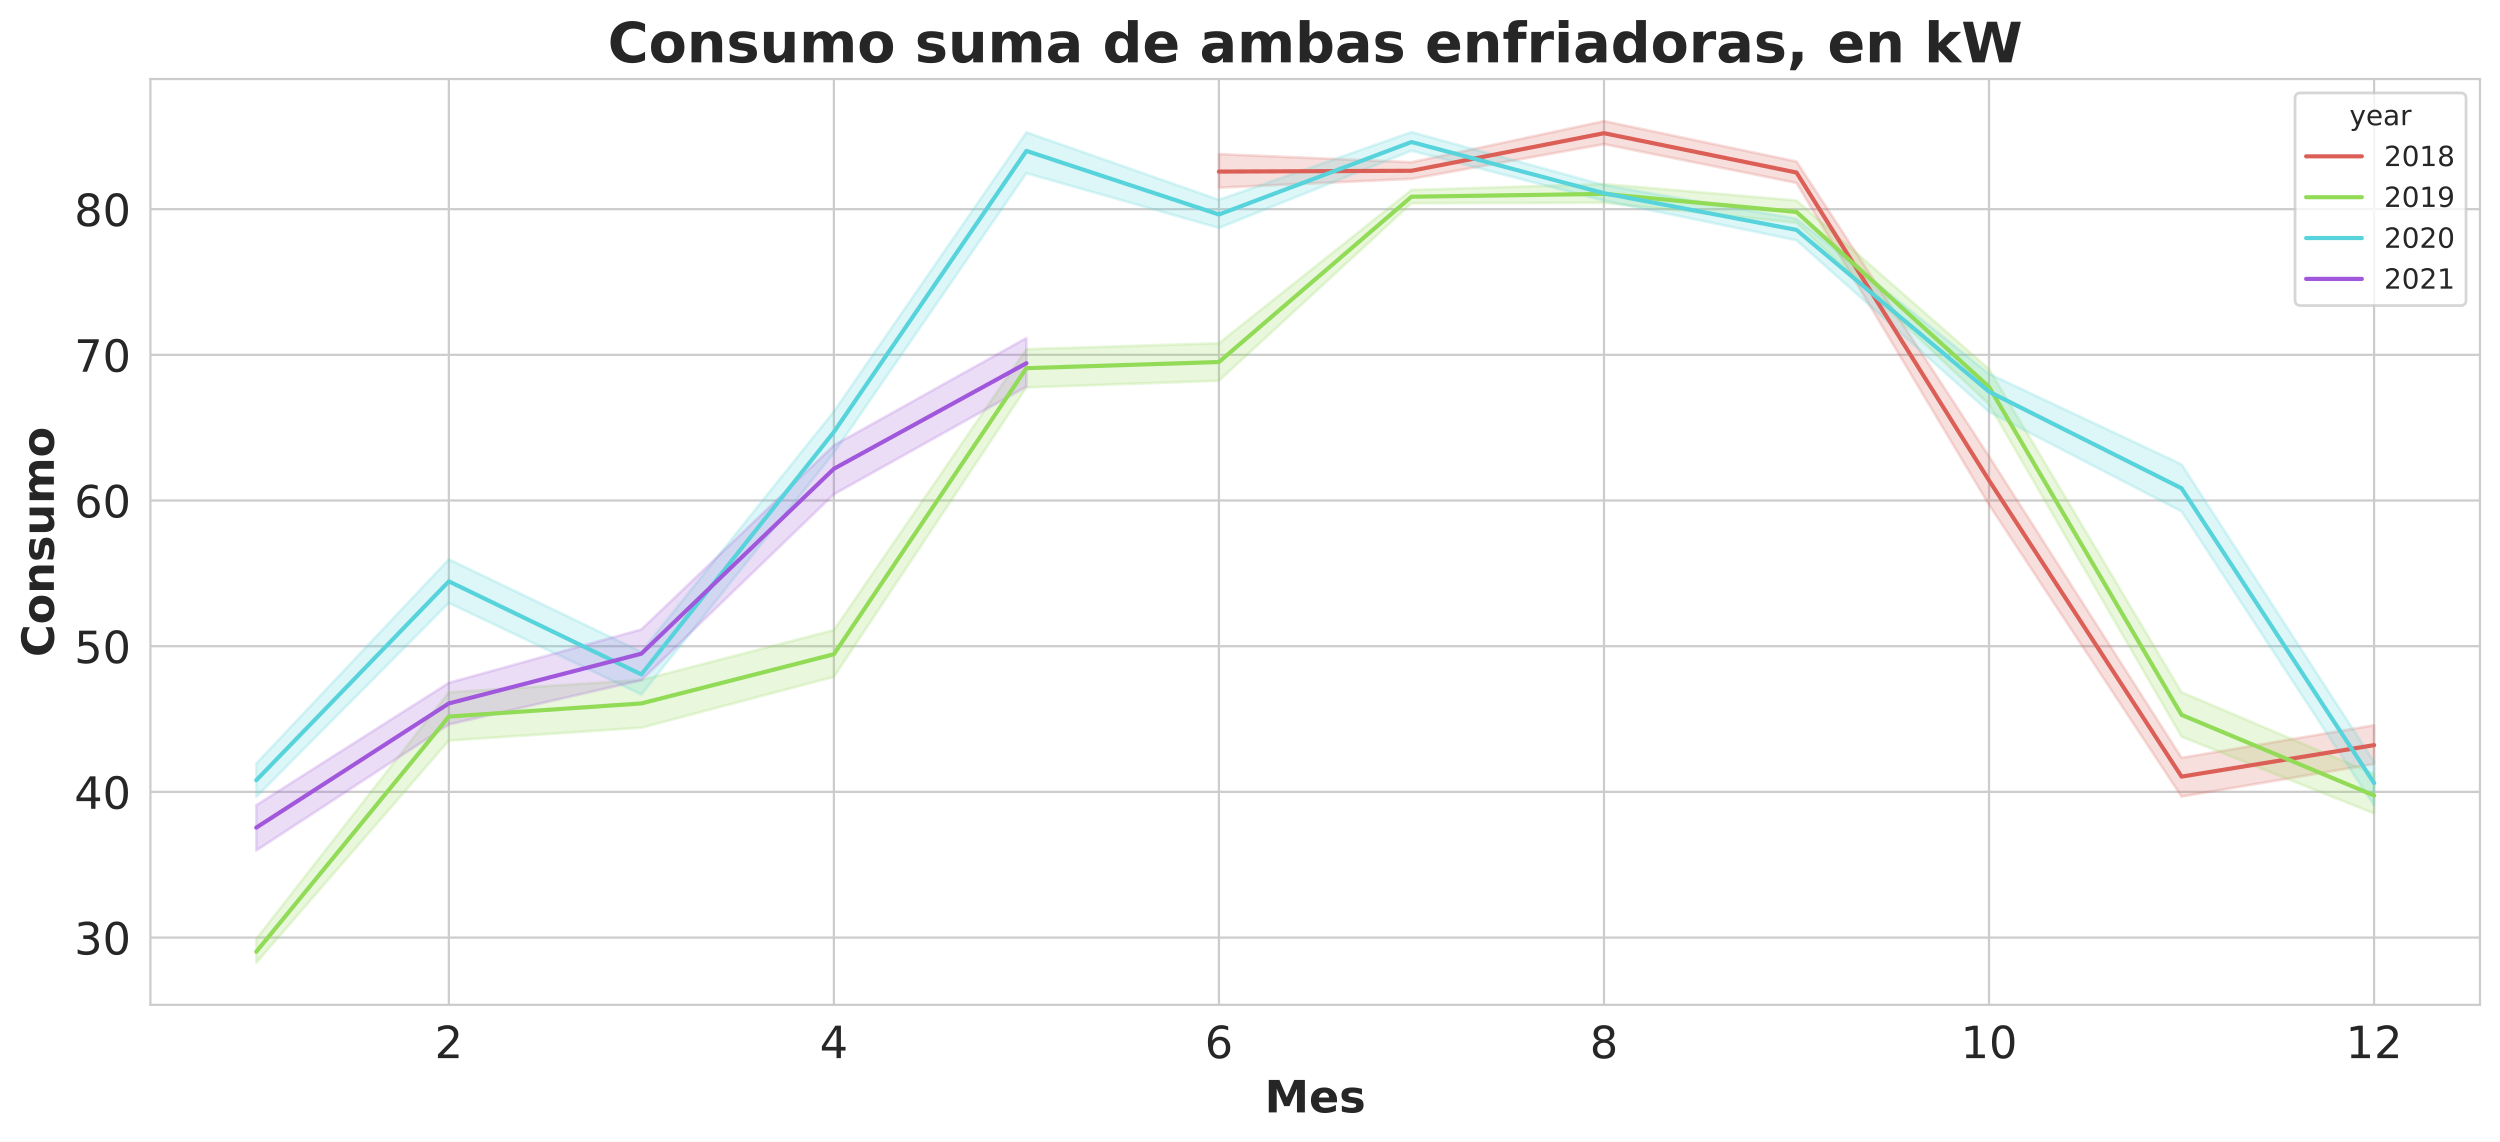
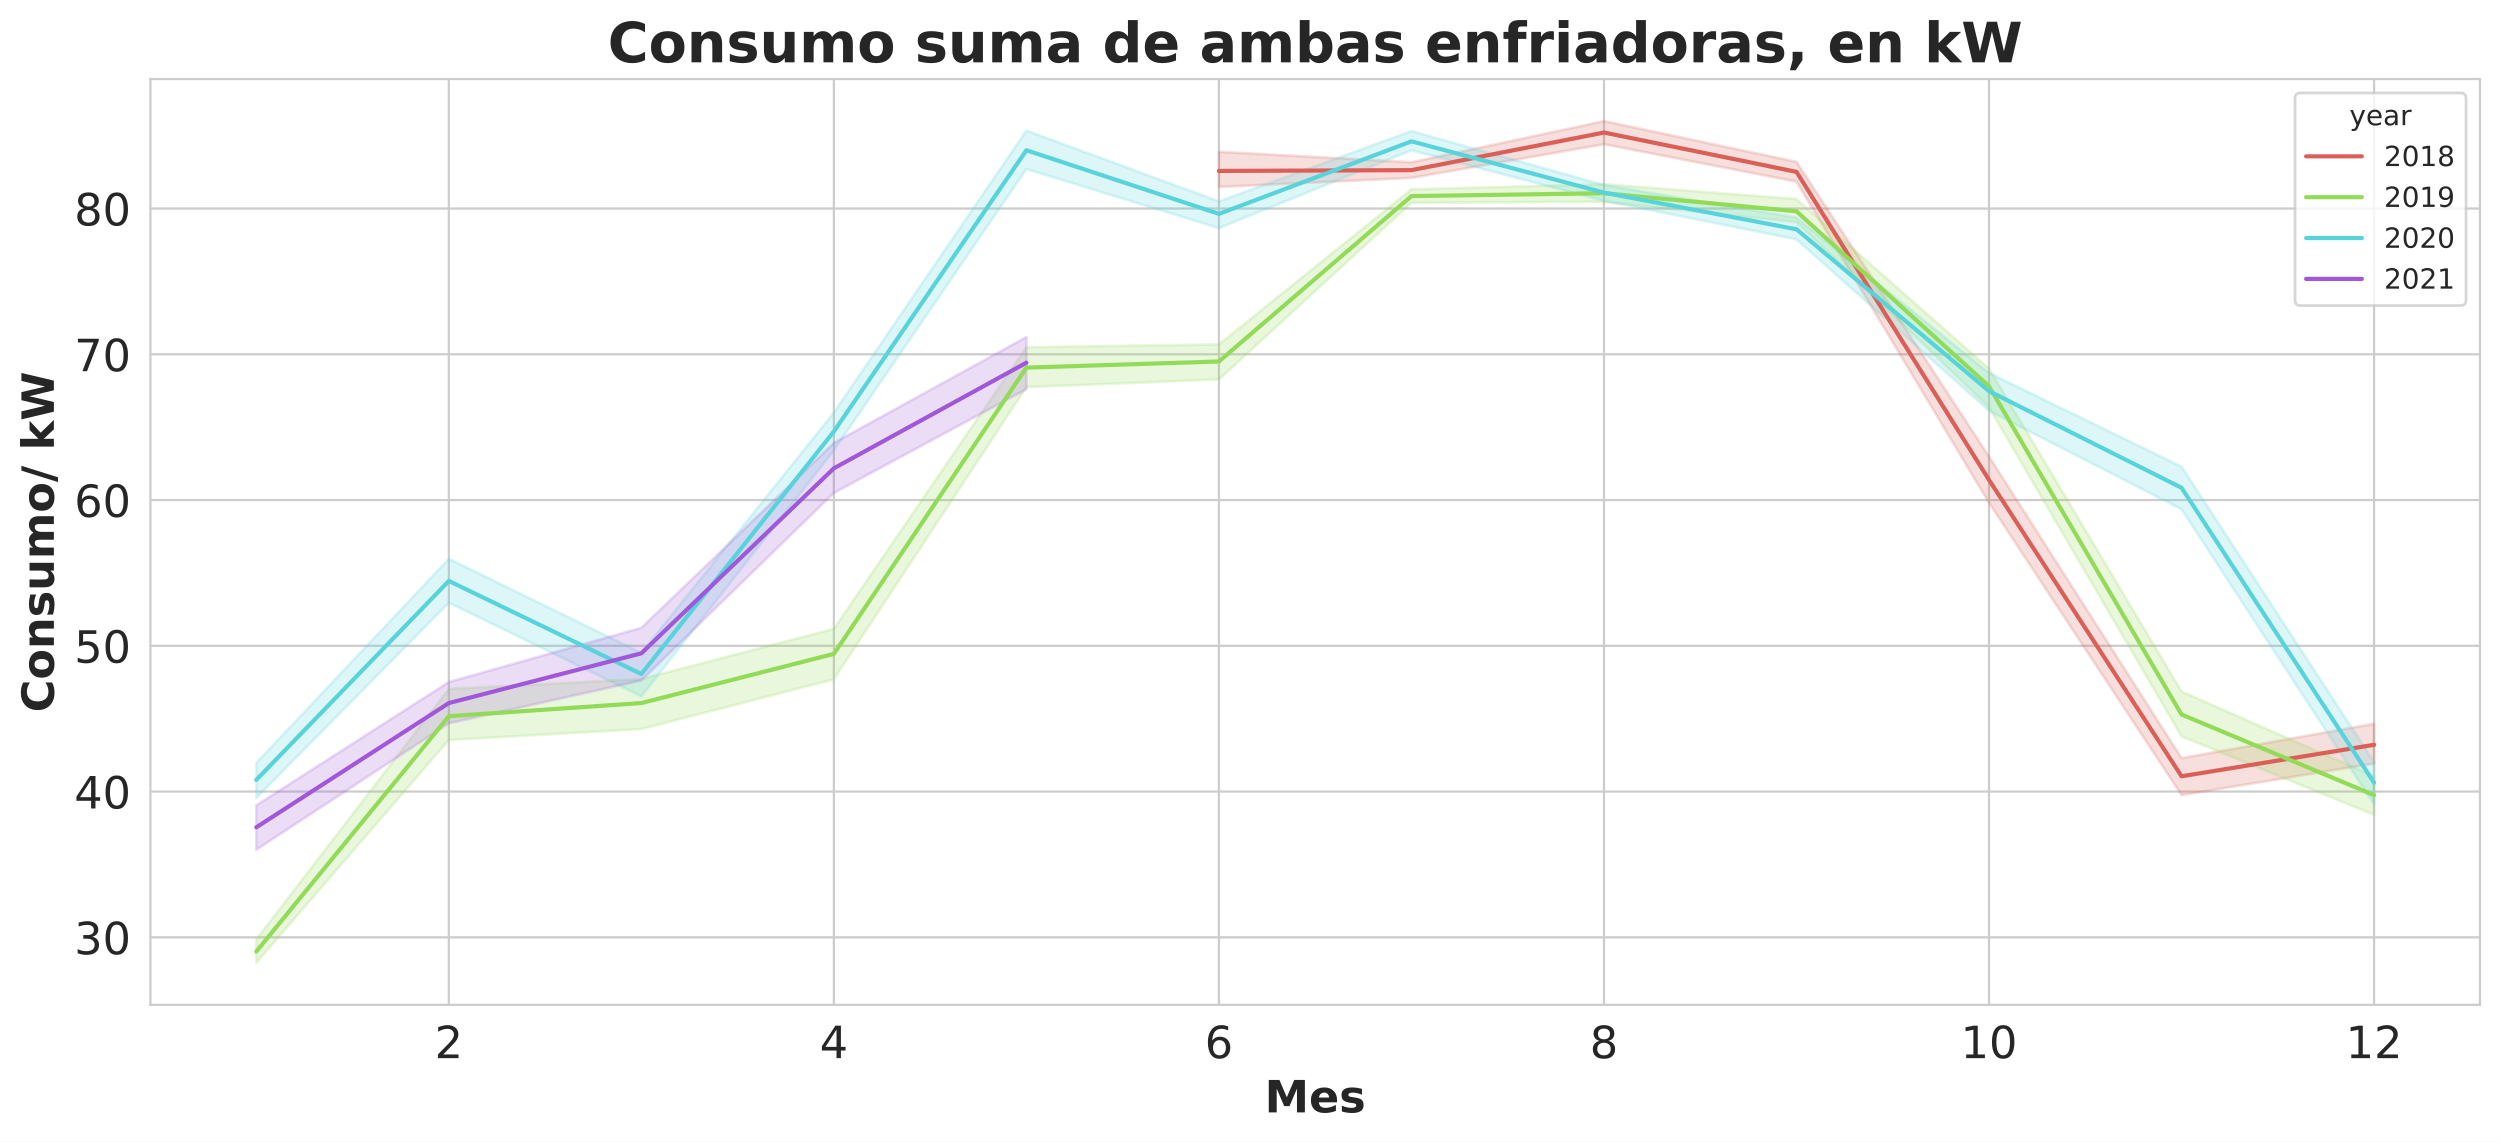
<svg xmlns="http://www.w3.org/2000/svg" xmlns:xlink="http://www.w3.org/1999/xlink" width="898.245pt" height="410.207pt" viewBox="0 0 898.245 410.207" version="1.1">
  <defs>
    <style type="text/css">*{stroke-linejoin: round; stroke-linecap: butt}</style>
  </defs>
  <g id="figure_1">
    <g id="patch_1">
      <path d="M 0 410.207  L 898.245 410.207  L 898.245 0  L 0 0  z " style="fill: #ffffff" />
    </g>
    <g id="axes_1">
      <g id="patch_2">
        <path d="M 54.045 361.037  L 891.045 361.037  L 891.045 28.397  L 54.045 28.397  z " style="fill: #ffffff" />
      </g>
      <g id="matplotlib.axis_1">
        <g id="xtick_1">
          <g id="line2d_1">
-             <path d="M 161.264 361.037  L 161.264 28.397  " clip-path="url(#pfc37b1cfad)" style="fill: none; stroke: #cccccc; stroke-width: 0.8; stroke-linecap: round" />
+             <path d="M 161.264 361.037  L 161.264 28.397  " clip-path="url(#p5372bd9bd3)" style="fill: none; stroke: #cccccc; stroke-width: 0.8; stroke-linecap: round" />
          </g>
          <g id="text_1">
            <g style="fill: #262626" transform="translate(156.174 380.1944) scale(0.16 -0.16)">
              <defs>
                <path id="DejaVuSans-32" d="M 1228 531  L 3431 531  L 3431 0  L 469 0  L 469 531  Q 828 903 1448 1529  Q 2069 2156 2228 2338  Q 2531 2678 2651 2914  Q 2772 3150 2772 3378  Q 2772 3750 2511 3984  Q 2250 4219 1831 4219  Q 1534 4219 1204 4116  Q 875 4013 500 3803  L 500 4441  Q 881 4594 1212 4672  Q 1544 4750 1819 4750  Q 2544 4750 2975 4387  Q 3406 4025 3406 3419  Q 3406 3131 3298 2873  Q 3191 2616 2906 2266  Q 2828 2175 2409 1742  Q 1991 1309 1228 531  z " transform="scale(0.015625)" />
              </defs>
              <use xlink:href="#DejaVuSans-32" />
            </g>
          </g>
        </g>
        <g id="xtick_2">
          <g id="line2d_2">
-             <path d="M 299.611 361.037  L 299.611 28.397  " clip-path="url(#pfc37b1cfad)" style="fill: none; stroke: #cccccc; stroke-width: 0.8; stroke-linecap: round" />
+             <path d="M 299.611 361.037  L 299.611 28.397  " clip-path="url(#p5372bd9bd3)" style="fill: none; stroke: #cccccc; stroke-width: 0.8; stroke-linecap: round" />
          </g>
          <g id="text_2">
            <g style="fill: #262626" transform="translate(294.5211 380.1944) scale(0.16 -0.16)">
              <defs>
                <path id="DejaVuSans-34" d="M 2419 4116  L 825 1625  L 2419 1625  L 2419 4116  z M 2253 4666  L 3047 4666  L 3047 1625  L 3713 1625  L 3713 1100  L 3047 1100  L 3047 0  L 2419 0  L 2419 1100  L 313 1100  L 313 1709  L 2253 4666  z " transform="scale(0.015625)" />
              </defs>
              <use xlink:href="#DejaVuSans-34" />
            </g>
          </g>
        </g>
        <g id="xtick_3">
          <g id="line2d_3">
-             <path d="M 437.958 361.037  L 437.958 28.397  " clip-path="url(#pfc37b1cfad)" style="fill: none; stroke: #cccccc; stroke-width: 0.8; stroke-linecap: round" />
+             <path d="M 437.958 361.037  L 437.958 28.397  " clip-path="url(#p5372bd9bd3)" style="fill: none; stroke: #cccccc; stroke-width: 0.8; stroke-linecap: round" />
          </g>
          <g id="text_3">
            <g style="fill: #262626" transform="translate(432.8682 380.1944) scale(0.16 -0.16)">
              <defs>
                <path id="DejaVuSans-36" d="M 2113 2584  Q 1688 2584 1439 2293  Q 1191 2003 1191 1497  Q 1191 994 1439 701  Q 1688 409 2113 409  Q 2538 409 2786 701  Q 3034 994 3034 1497  Q 3034 2003 2786 2293  Q 2538 2584 2113 2584  z M 3366 4563  L 3366 3988  Q 3128 4100 2886 4159  Q 2644 4219 2406 4219  Q 1781 4219 1451 3797  Q 1122 3375 1075 2522  Q 1259 2794 1537 2939  Q 1816 3084 2150 3084  Q 2853 3084 3261 2657  Q 3669 2231 3669 1497  Q 3669 778 3244 343  Q 2819 -91 2113 -91  Q 1303 -91 875 529  Q 447 1150 447 2328  Q 447 3434 972 4092  Q 1497 4750 2381 4750  Q 2619 4750 2861 4703  Q 3103 4656 3366 4563  z " transform="scale(0.015625)" />
              </defs>
              <use xlink:href="#DejaVuSans-36" />
            </g>
          </g>
        </g>
        <g id="xtick_4">
          <g id="line2d_4">
-             <path d="M 576.305 361.037  L 576.305 28.397  " clip-path="url(#pfc37b1cfad)" style="fill: none; stroke: #cccccc; stroke-width: 0.8; stroke-linecap: round" />
+             <path d="M 576.305 361.037  L 576.305 28.397  " clip-path="url(#p5372bd9bd3)" style="fill: none; stroke: #cccccc; stroke-width: 0.8; stroke-linecap: round" />
          </g>
          <g id="text_4">
            <g style="fill: #262626" transform="translate(571.2153 380.1944) scale(0.16 -0.16)">
              <defs>
                <path id="DejaVuSans-38" d="M 2034 2216  Q 1584 2216 1326 1975  Q 1069 1734 1069 1313  Q 1069 891 1326 650  Q 1584 409 2034 409  Q 2484 409 2743 651  Q 3003 894 3003 1313  Q 3003 1734 2745 1975  Q 2488 2216 2034 2216  z M 1403 2484  Q 997 2584 770 2862  Q 544 3141 544 3541  Q 544 4100 942 4425  Q 1341 4750 2034 4750  Q 2731 4750 3128 4425  Q 3525 4100 3525 3541  Q 3525 3141 3298 2862  Q 3072 2584 2669 2484  Q 3125 2378 3379 2068  Q 3634 1759 3634 1313  Q 3634 634 3220 271  Q 2806 -91 2034 -91  Q 1263 -91 848 271  Q 434 634 434 1313  Q 434 1759 690 2068  Q 947 2378 1403 2484  z M 1172 3481  Q 1172 3119 1398 2916  Q 1625 2713 2034 2713  Q 2441 2713 2670 2916  Q 2900 3119 2900 3481  Q 2900 3844 2670 4047  Q 2441 4250 2034 4250  Q 1625 4250 1398 4047  Q 1172 3844 1172 3481  z " transform="scale(0.015625)" />
              </defs>
              <use xlink:href="#DejaVuSans-38" />
            </g>
          </g>
        </g>
        <g id="xtick_5">
          <g id="line2d_5">
-             <path d="M 714.652 361.037  L 714.652 28.397  " clip-path="url(#pfc37b1cfad)" style="fill: none; stroke: #cccccc; stroke-width: 0.8; stroke-linecap: round" />
+             <path d="M 714.652 361.037  L 714.652 28.397  " clip-path="url(#p5372bd9bd3)" style="fill: none; stroke: #cccccc; stroke-width: 0.8; stroke-linecap: round" />
          </g>
          <g id="text_5">
            <g style="fill: #262626" transform="translate(704.4724 380.1944) scale(0.16 -0.16)">
              <defs>
                <path id="DejaVuSans-31" d="M 794 531  L 1825 531  L 1825 4091  L 703 3866  L 703 4441  L 1819 4666  L 2450 4666  L 2450 531  L 3481 531  L 3481 0  L 794 0  L 794 531  z " transform="scale(0.015625)" />
                <path id="DejaVuSans-30" d="M 2034 4250  Q 1547 4250 1301 3770  Q 1056 3291 1056 2328  Q 1056 1369 1301 889  Q 1547 409 2034 409  Q 2525 409 2770 889  Q 3016 1369 3016 2328  Q 3016 3291 2770 3770  Q 2525 4250 2034 4250  z M 2034 4750  Q 2819 4750 3233 4129  Q 3647 3509 3647 2328  Q 3647 1150 3233 529  Q 2819 -91 2034 -91  Q 1250 -91 836 529  Q 422 1150 422 2328  Q 422 3509 836 4129  Q 1250 4750 2034 4750  z " transform="scale(0.015625)" />
              </defs>
              <use xlink:href="#DejaVuSans-31" />
              <use xlink:href="#DejaVuSans-30" x="63.623" />
            </g>
          </g>
        </g>
        <g id="xtick_6">
          <g id="line2d_6">
-             <path d="M 853 361.037  L 853 28.397  " clip-path="url(#pfc37b1cfad)" style="fill: none; stroke: #cccccc; stroke-width: 0.8; stroke-linecap: round" />
+             <path d="M 853 361.037  L 853 28.397  " clip-path="url(#p5372bd9bd3)" style="fill: none; stroke: #cccccc; stroke-width: 0.8; stroke-linecap: round" />
          </g>
          <g id="text_6">
            <g style="fill: #262626" transform="translate(842.8195 380.1944) scale(0.16 -0.16)">
              <use xlink:href="#DejaVuSans-31" />
              <use xlink:href="#DejaVuSans-32" x="63.623" />
            </g>
          </g>
        </g>
        <g id="text_7">
          <g style="fill: #262626" transform="translate(454.3963 399.6794) scale(0.16 -0.16)">
            <defs>
              <path id="DejaVuSans-Bold-4d" d="M 588 4666  L 2119 4666  L 3181 2169  L 4250 4666  L 5778 4666  L 5778 0  L 4641 0  L 4641 3413  L 3566 897  L 2803 897  L 1728 3413  L 1728 0  L 588 0  L 588 4666  z " transform="scale(0.015625)" />
              <path id="DejaVuSans-Bold-65" d="M 4031 1759  L 4031 1441  L 1416 1441  Q 1456 1047 1700 850  Q 1944 653 2381 653  Q 2734 653 3104 758  Q 3475 863 3866 1075  L 3866 213  Q 3469 63 3072 -14  Q 2675 -91 2278 -91  Q 1328 -91 801 392  Q 275 875 275 1747  Q 275 2603 792 3093  Q 1309 3584 2216 3584  Q 3041 3584 3536 3087  Q 4031 2591 4031 1759  z M 2881 2131  Q 2881 2450 2695 2645  Q 2509 2841 2209 2841  Q 1884 2841 1681 2658  Q 1478 2475 1428 2131  L 2881 2131  z " transform="scale(0.015625)" />
              <path id="DejaVuSans-Bold-73" d="M 3272 3391  L 3272 2541  Q 2913 2691 2578 2766  Q 2244 2841 1947 2841  Q 1628 2841 1473 2761  Q 1319 2681 1319 2516  Q 1319 2381 1436 2309  Q 1553 2238 1856 2203  L 2053 2175  Q 2913 2066 3209 1816  Q 3506 1566 3506 1031  Q 3506 472 3093 190  Q 2681 -91 1863 -91  Q 1516 -91 1145 -36  Q 775 19 384 128  L 384 978  Q 719 816 1070 734  Q 1422 653 1784 653  Q 2113 653 2278 743  Q 2444 834 2444 1013  Q 2444 1163 2330 1236  Q 2216 1309 1875 1350  L 1678 1375  Q 931 1469 631 1722  Q 331 1975 331 2491  Q 331 3047 712 3315  Q 1094 3584 1881 3584  Q 2191 3584 2531 3537  Q 2872 3491 3272 3391  z " transform="scale(0.015625)" />
            </defs>
            <use xlink:href="#DejaVuSans-Bold-4d" />
            <use xlink:href="#DejaVuSans-Bold-65" x="99.512" />
            <use xlink:href="#DejaVuSans-Bold-73" x="167.334" />
          </g>
        </g>
      </g>
      <g id="matplotlib.axis_2">
        <g id="ytick_1">
          <g id="line2d_7">
-             <path d="M 54.045 336.864  L 891.045 336.864  " clip-path="url(#pfc37b1cfad)" style="fill: none; stroke: #cccccc; stroke-width: 0.8; stroke-linecap: round" />
+             <path d="M 54.045 336.777  L 891.045 336.777  " clip-path="url(#p5372bd9bd3)" style="fill: none; stroke: #cccccc; stroke-width: 0.8; stroke-linecap: round" />
          </g>
          <g id="text_8">
-             <g style="fill: #262626" transform="translate(26.685 342.9425) scale(0.16 -0.16)">
+             <g style="fill: #262626" transform="translate(26.685 342.8558) scale(0.16 -0.16)">
              <defs>
                <path id="DejaVuSans-33" d="M 2597 2516  Q 3050 2419 3304 2112  Q 3559 1806 3559 1356  Q 3559 666 3084 287  Q 2609 -91 1734 -91  Q 1441 -91 1130 -33  Q 819 25 488 141  L 488 750  Q 750 597 1062 519  Q 1375 441 1716 441  Q 2309 441 2620 675  Q 2931 909 2931 1356  Q 2931 1769 2642 2001  Q 2353 2234 1838 2234  L 1294 2234  L 1294 2753  L 1863 2753  Q 2328 2753 2575 2939  Q 2822 3125 2822 3475  Q 2822 3834 2567 4026  Q 2313 4219 1838 4219  Q 1578 4219 1281 4162  Q 984 4106 628 3988  L 628 4550  Q 988 4650 1302 4700  Q 1616 4750 1894 4750  Q 2613 4750 3031 4423  Q 3450 4097 3450 3541  Q 3450 3153 3228 2886  Q 3006 2619 2597 2516  z " transform="scale(0.015625)" />
              </defs>
              <use xlink:href="#DejaVuSans-33" />
              <use xlink:href="#DejaVuSans-30" x="63.623" />
            </g>
          </g>
        </g>
        <g id="ytick_2">
          <g id="line2d_8">
-             <path d="M 54.045 284.52  L 891.045 284.52  " clip-path="url(#pfc37b1cfad)" style="fill: none; stroke: #cccccc; stroke-width: 0.8; stroke-linecap: round" />
+             <path d="M 54.045 284.406  L 891.045 284.406  " clip-path="url(#p5372bd9bd3)" style="fill: none; stroke: #cccccc; stroke-width: 0.8; stroke-linecap: round" />
          </g>
          <g id="text_9">
-             <g style="fill: #262626" transform="translate(26.685 290.5992) scale(0.16 -0.16)">
+             <g style="fill: #262626" transform="translate(26.685 290.4849) scale(0.16 -0.16)">
              <use xlink:href="#DejaVuSans-34" />
              <use xlink:href="#DejaVuSans-30" x="63.623" />
            </g>
          </g>
        </g>
        <g id="ytick_3">
          <g id="line2d_9">
-             <path d="M 54.045 232.177  L 891.045 232.177  " clip-path="url(#pfc37b1cfad)" style="fill: none; stroke: #cccccc; stroke-width: 0.8; stroke-linecap: round" />
+             <path d="M 54.045 232.035  L 891.045 232.035  " clip-path="url(#p5372bd9bd3)" style="fill: none; stroke: #cccccc; stroke-width: 0.8; stroke-linecap: round" />
          </g>
          <g id="text_10">
-             <g style="fill: #262626" transform="translate(26.685 238.2559) scale(0.16 -0.16)">
+             <g style="fill: #262626" transform="translate(26.685 238.114) scale(0.16 -0.16)">
              <defs>
                <path id="DejaVuSans-35" d="M 691 4666  L 3169 4666  L 3169 4134  L 1269 4134  L 1269 2991  Q 1406 3038 1543 3061  Q 1681 3084 1819 3084  Q 2600 3084 3056 2656  Q 3513 2228 3513 1497  Q 3513 744 3044 326  Q 2575 -91 1722 -91  Q 1428 -91 1123 -41  Q 819 9 494 109  L 494 744  Q 775 591 1075 516  Q 1375 441 1709 441  Q 2250 441 2565 725  Q 2881 1009 2881 1497  Q 2881 1984 2565 2268  Q 2250 2553 1709 2553  Q 1456 2553 1204 2497  Q 953 2441 691 2322  L 691 4666  z " transform="scale(0.015625)" />
              </defs>
              <use xlink:href="#DejaVuSans-35" />
              <use xlink:href="#DejaVuSans-30" x="63.623" />
            </g>
          </g>
        </g>
        <g id="ytick_4">
          <g id="line2d_10">
-             <path d="M 54.045 179.834  L 891.045 179.834  " clip-path="url(#pfc37b1cfad)" style="fill: none; stroke: #cccccc; stroke-width: 0.8; stroke-linecap: round" />
+             <path d="M 54.045 179.664  L 891.045 179.664  " clip-path="url(#p5372bd9bd3)" style="fill: none; stroke: #cccccc; stroke-width: 0.8; stroke-linecap: round" />
          </g>
          <g id="text_11">
-             <g style="fill: #262626" transform="translate(26.685 185.9126) scale(0.16 -0.16)">
+             <g style="fill: #262626" transform="translate(26.685 185.7431) scale(0.16 -0.16)">
              <use xlink:href="#DejaVuSans-36" />
              <use xlink:href="#DejaVuSans-30" x="63.623" />
            </g>
          </g>
        </g>
        <g id="ytick_5">
          <g id="line2d_11">
-             <path d="M 54.045 127.491  L 891.045 127.491  " clip-path="url(#pfc37b1cfad)" style="fill: none; stroke: #cccccc; stroke-width: 0.8; stroke-linecap: round" />
+             <path d="M 54.045 127.293  L 891.045 127.293  " clip-path="url(#p5372bd9bd3)" style="fill: none; stroke: #cccccc; stroke-width: 0.8; stroke-linecap: round" />
          </g>
          <g id="text_12">
-             <g style="fill: #262626" transform="translate(26.685 133.5693) scale(0.16 -0.16)">
+             <g style="fill: #262626" transform="translate(26.685 133.3722) scale(0.16 -0.16)">
              <defs>
                <path id="DejaVuSans-37" d="M 525 4666  L 3525 4666  L 3525 4397  L 1831 0  L 1172 0  L 2766 4134  L 525 4134  L 525 4666  z " transform="scale(0.015625)" />
              </defs>
              <use xlink:href="#DejaVuSans-37" />
              <use xlink:href="#DejaVuSans-30" x="63.623" />
            </g>
          </g>
        </g>
        <g id="ytick_6">
          <g id="line2d_12">
-             <path d="M 54.045 75.147  L 891.045 75.147  " clip-path="url(#pfc37b1cfad)" style="fill: none; stroke: #cccccc; stroke-width: 0.8; stroke-linecap: round" />
+             <path d="M 54.045 74.923  L 891.045 74.923  " clip-path="url(#p5372bd9bd3)" style="fill: none; stroke: #cccccc; stroke-width: 0.8; stroke-linecap: round" />
          </g>
          <g id="text_13">
-             <g style="fill: #262626" transform="translate(26.685 81.226) scale(0.16 -0.16)">
+             <g style="fill: #262626" transform="translate(26.685 81.00134) scale(0.16 -0.16)">
              <use xlink:href="#DejaVuSans-38" />
              <use xlink:href="#DejaVuSans-30" x="63.623" />
            </g>
          </g>
        </g>
        <g id="text_14">
-           <g style="fill: #262626" transform="translate(19.3575 236.0681) rotate(-90) scale(0.16 -0.16)">
+           <g style="fill: #262626" transform="translate(19.3575 255.9194) rotate(-90) scale(0.16 -0.16)">
            <defs>
              <path id="DejaVuSans-Bold-43" d="M 4288 256  Q 3956 84 3597 -3  Q 3238 -91 2847 -91  Q 1681 -91 1000 561  Q 319 1213 319 2328  Q 319 3447 1000 4098  Q 1681 4750 2847 4750  Q 3238 4750 3597 4662  Q 3956 4575 4288 4403  L 4288 3438  Q 3953 3666 3628 3772  Q 3303 3878 2944 3878  Q 2300 3878 1931 3465  Q 1563 3053 1563 2328  Q 1563 1606 1931 1193  Q 2300 781 2944 781  Q 3303 781 3628 887  Q 3953 994 4288 1222  L 4288 256  z " transform="scale(0.015625)" />
              <path id="DejaVuSans-Bold-6f" d="M 2203 2784  Q 1831 2784 1636 2517  Q 1441 2250 1441 1747  Q 1441 1244 1636 976  Q 1831 709 2203 709  Q 2569 709 2762 976  Q 2956 1244 2956 1747  Q 2956 2250 2762 2517  Q 2569 2784 2203 2784  z M 2203 3584  Q 3106 3584 3614 3096  Q 4122 2609 4122 1747  Q 4122 884 3614 396  Q 3106 -91 2203 -91  Q 1297 -91 786 396  Q 275 884 275 1747  Q 275 2609 786 3096  Q 1297 3584 2203 3584  z " transform="scale(0.015625)" />
              <path id="DejaVuSans-Bold-6e" d="M 4056 2131  L 4056 0  L 2931 0  L 2931 347  L 2931 1631  Q 2931 2084 2911 2256  Q 2891 2428 2841 2509  Q 2775 2619 2662 2680  Q 2550 2741 2406 2741  Q 2056 2741 1856 2470  Q 1656 2200 1656 1722  L 1656 0  L 538 0  L 538 3500  L 1656 3500  L 1656 2988  Q 1909 3294 2193 3439  Q 2478 3584 2822 3584  Q 3428 3584 3742 3212  Q 4056 2841 4056 2131  z " transform="scale(0.015625)" />
              <path id="DejaVuSans-Bold-75" d="M 500 1363  L 500 3500  L 1625 3500  L 1625 3150  Q 1625 2866 1622 2436  Q 1619 2006 1619 1863  Q 1619 1441 1641 1255  Q 1663 1069 1716 984  Q 1784 875 1895 815  Q 2006 756 2150 756  Q 2500 756 2700 1025  Q 2900 1294 2900 1772  L 2900 3500  L 4019 3500  L 4019 0  L 2900 0  L 2900 506  Q 2647 200 2364 54  Q 2081 -91 1741 -91  Q 1134 -91 817 281  Q 500 653 500 1363  z " transform="scale(0.015625)" />
              <path id="DejaVuSans-Bold-6d" d="M 3781 2919  Q 3994 3244 4286 3414  Q 4578 3584 4928 3584  Q 5531 3584 5847 3212  Q 6163 2841 6163 2131  L 6163 0  L 5038 0  L 5038 1825  Q 5041 1866 5042 1909  Q 5044 1953 5044 2034  Q 5044 2406 4934 2573  Q 4825 2741 4581 2741  Q 4263 2741 4089 2478  Q 3916 2216 3909 1719  L 3909 0  L 2784 0  L 2784 1825  Q 2784 2406 2684 2573  Q 2584 2741 2328 2741  Q 2006 2741 1831 2477  Q 1656 2213 1656 1722  L 1656 0  L 531 0  L 531 3500  L 1656 3500  L 1656 2988  Q 1863 3284 2130 3434  Q 2397 3584 2719 3584  Q 3081 3584 3359 3409  Q 3638 3234 3781 2919  z " transform="scale(0.015625)" />
+               <path id="DejaVuSans-Bold-2f" d="M 1644 4666  L 2338 4666  L 691 -594  L 0 -594  L 1644 4666  z " transform="scale(0.015625)" />
+               <path id="DejaVuSans-Bold-20" transform="scale(0.015625)" />
+               <path id="DejaVuSans-Bold-6b" d="M 538 4863  L 1656 4863  L 1656 2216  L 2944 3500  L 4244 3500  L 2534 1894  L 4378 0  L 3022 0  L 1656 1459  L 1656 0  L 538 0  L 538 4863  z " transform="scale(0.015625)" />
+               <path id="DejaVuSans-Bold-57" d="M 191 4666  L 1344 4666  L 2150 1275  L 2950 4666  L 4109 4666  L 4909 1275  L 5716 4666  L 6859 4666  L 5759 0  L 4372 0  L 3525 3547  L 2688 0  L 1300 0  L 191 4666  z " transform="scale(0.015625)" />
            </defs>
            <use xlink:href="#DejaVuSans-Bold-43" />
            <use xlink:href="#DejaVuSans-Bold-6f" x="73.389" />
            <use xlink:href="#DejaVuSans-Bold-6e" x="142.09" />
            <use xlink:href="#DejaVuSans-Bold-73" x="213.281" />
            <use xlink:href="#DejaVuSans-Bold-75" x="272.803" />
            <use xlink:href="#DejaVuSans-Bold-6d" x="343.994" />
            <use xlink:href="#DejaVuSans-Bold-6f" x="448.193" />
+             <use xlink:href="#DejaVuSans-Bold-2f" x="516.895" />
+             <use xlink:href="#DejaVuSans-Bold-20" x="553.418" />
+             <use xlink:href="#DejaVuSans-Bold-6b" x="588.232" />
+             <use xlink:href="#DejaVuSans-Bold-57" x="654.736" />
          </g>
        </g>
      </g>
      <g id="PolyCollection_1">
        <defs>
-           <path id="m03b72dc69f" d="M 437.958 -354.843  L 437.958 -342.775  L 507.132 -345.941  L 576.305 -358.416  L 645.479 -344.481  L 714.652 -228.833  L 783.826 -124.015  L 853 -135.697  L 853 -149.633  L 853 -149.633  L 783.826 -137.934  L 714.652 -246.258  L 645.479 -352.177  L 576.305 -366.69  L 507.132 -351.911  L 437.958 -354.843  z " style="stroke: #db5f57; stroke-opacity: 0.2" />
+           <path id="m2a7e53e196" d="M 437.958 -355.675  L 437.958 -343.022  L 507.132 -346.284  L 576.305 -358.382  L 645.479 -344.932  L 714.652 -229.533  L 783.826 -124.543  L 853 -135.864  L 853 -150.17  L 853 -150.17  L 783.826 -137.816  L 714.652 -246.165  L 645.479 -352.058  L 576.305 -366.69  L 507.132 -351.914  L 437.958 -355.675  z " style="stroke: #db5f57; stroke-opacity: 0.2" />
        </defs>
-         <g clip-path="url(#pfc37b1cfad)">
-           <use xlink:href="#m03b72dc69f" x="0" y="410.207" style="fill: #db5f57; fill-opacity: 0.2; stroke: #db5f57; stroke-opacity: 0.2" />
+         <g clip-path="url(#p5372bd9bd3)">
+           <use xlink:href="#m2a7e53e196" x="0" y="410.207" style="fill: #db5f57; fill-opacity: 0.2; stroke: #db5f57; stroke-opacity: 0.2" />
        </g>
      </g>
      <g id="PolyCollection_2">
        <defs>
-           <path id="m4aa17d8748" d="M 92.09 -72.901  L 92.09 -64.29  L 161.264 -144.114  L 230.438 -148.744  L 299.611 -167.016  L 368.785 -270.979  L 437.958 -273.411  L 507.132 -337.169  L 576.305 -337.352  L 645.479 -330.131  L 714.652 -264.914  L 783.826 -145.506  L 853 -117.923  L 853 -132.102  L 853 -132.102  L 783.826 -161.48  L 714.652 -277.595  L 645.479 -338.174  L 576.305 -344.062  L 507.132 -341.982  L 437.958 -286.881  L 368.785 -284.767  L 299.611 -183.822  L 230.438 -165.895  L 161.264 -161.477  L 92.09 -72.901  z " style="stroke: #91db57; stroke-opacity: 0.2" />
+           <path id="m9e6659e2aa" d="M 92.09 -72.68  L 92.09 -64.29  L 161.264 -144.32  L 230.438 -148.262  L 299.611 -166.144  L 368.785 -271.106  L 437.958 -273.873  L 507.132 -337.344  L 576.305 -337.677  L 645.479 -330.385  L 714.652 -263.834  L 783.826 -145.618  L 853 -117.436  L 853 -131.303  L 853 -131.303  L 783.826 -161.778  L 714.652 -277.8  L 645.479 -338.681  L 576.305 -344.027  L 507.132 -342.188  L 437.958 -286.476  L 368.785 -285.464  L 299.611 -184.288  L 230.438 -166.218  L 161.264 -162.694  L 92.09 -72.68  z " style="stroke: #91db57; stroke-opacity: 0.2" />
        </defs>
-         <g clip-path="url(#pfc37b1cfad)">
-           <use xlink:href="#m4aa17d8748" x="0" y="410.207" style="fill: #91db57; fill-opacity: 0.2; stroke: #91db57; stroke-opacity: 0.2" />
+         <g clip-path="url(#p5372bd9bd3)">
+           <use xlink:href="#m9e6659e2aa" x="0" y="410.207" style="fill: #91db57; fill-opacity: 0.2; stroke: #91db57; stroke-opacity: 0.2" />
        </g>
      </g>
      <g id="PolyCollection_3">
        <defs>
-           <path id="m0f9a9a4d39" d="M 92.09 -135.918  L 92.09 -123.918  L 161.264 -193.573  L 230.438 -160.664  L 299.611 -247.481  L 368.785 -347.968  L 437.958 -328.304  L 507.132 -356.037  L 576.305 -338.106  L 645.479 -323.864  L 714.652 -262.223  L 783.826 -226.436  L 853 -120.78  L 853 -136.486  L 853 -136.486  L 783.826 -243.365  L 714.652 -275.903  L 645.479 -331.611  L 576.305 -343.708  L 507.132 -362.753  L 437.958 -338.417  L 368.785 -362.666  L 299.611 -262.396  L 230.438 -176.005  L 161.264 -209.251  L 92.09 -135.918  z " style="stroke: #57d3db; stroke-opacity: 0.2" />
+           <path id="mcdbf7b19bb" d="M 92.09 -136.129  L 92.09 -123.49  L 161.264 -193.629  L 230.438 -160.019  L 299.611 -248.341  L 368.785 -349.444  L 437.958 -328.224  L 507.132 -356.198  L 576.305 -338.041  L 645.479 -324.172  L 714.652 -262.616  L 783.826 -227.201  L 853 -121.203  L 853 -136.435  L 853 -136.435  L 783.826 -242.553  L 714.652 -276.202  L 645.479 -332.017  L 576.305 -343.736  L 507.132 -363.133  L 437.958 -337.869  L 368.785 -363.3  L 299.611 -262.006  L 230.438 -175.653  L 161.264 -209.444  L 92.09 -136.129  z " style="stroke: #57d3db; stroke-opacity: 0.2" />
        </defs>
-         <g clip-path="url(#pfc37b1cfad)">
-           <use xlink:href="#m0f9a9a4d39" x="0" y="410.207" style="fill: #57d3db; fill-opacity: 0.2; stroke: #57d3db; stroke-opacity: 0.2" />
+         <g clip-path="url(#p5372bd9bd3)">
+           <use xlink:href="#mcdbf7b19bb" x="0" y="410.207" style="fill: #57d3db; fill-opacity: 0.2; stroke: #57d3db; stroke-opacity: 0.2" />
        </g>
      </g>
      <g id="PolyCollection_4">
        <defs>
-           <path id="mf266c646f3" d="M 92.09 -120.933  L 92.09 -104.631  L 161.264 -149.918  L 230.438 -165.8  L 299.611 -232.619  L 368.785 -271.271  L 368.785 -288.763  L 368.785 -288.763  L 299.611 -250.183  L 230.438 -184.051  L 161.264 -164.865  L 92.09 -120.933  z " style="stroke: #a157db; stroke-opacity: 0.2" />
+           <path id="m3bae7264b3" d="M 92.09 -120.857  L 92.09 -104.897  L 161.264 -150.327  L 230.438 -165.714  L 299.611 -233.099  L 368.785 -270.368  L 368.785 -289.117  L 368.785 -289.117  L 299.611 -251.068  L 230.438 -184.642  L 161.264 -165.148  L 92.09 -120.857  z " style="stroke: #a157db; stroke-opacity: 0.2" />
        </defs>
-         <g clip-path="url(#pfc37b1cfad)">
-           <use xlink:href="#mf266c646f3" x="0" y="410.207" style="fill: #a157db; fill-opacity: 0.2; stroke: #a157db; stroke-opacity: 0.2" />
+         <g clip-path="url(#p5372bd9bd3)">
+           <use xlink:href="#m3bae7264b3" x="0" y="410.207" style="fill: #a157db; fill-opacity: 0.2; stroke: #a157db; stroke-opacity: 0.2" />
        </g>
      </g>
      <g id="line2d_13">
-         <path d="M 437.958 61.652  L 507.132 61.362  L 576.305 47.86  L 645.479 61.988  L 714.652 172.617  L 783.826 279.032  L 853 267.726  " clip-path="url(#pfc37b1cfad)" style="fill: none; stroke: #db5f57; stroke-width: 1.5; stroke-linecap: round" />
+         <path d="M 437.958 61.421  L 507.132 61.13  L 576.305 47.621  L 645.479 61.756  L 714.652 172.444  L 783.826 278.915  L 853 267.603  " clip-path="url(#p5372bd9bd3)" style="fill: none; stroke: #db5f57; stroke-width: 1.5; stroke-linecap: round" />
      </g>
      <g id="line2d_14">
-         <path d="M 92.09 341.957  L 161.264 257.462  L 230.438 252.737  L 299.611 235.068  L 368.785 132.283  L 437.958 130.07  L 507.132 70.684  L 576.305 69.653  L 645.479 76.157  L 714.652 139  L 783.826 256.85  L 853 285.807  " clip-path="url(#pfc37b1cfad)" style="fill: none; stroke: #91db57; stroke-width: 1.5; stroke-linecap: round" />
+         <path d="M 92.09 341.873  L 161.264 257.334  L 230.438 252.606  L 299.611 234.928  L 368.785 132.089  L 437.958 129.874  L 507.132 70.457  L 576.305 69.425  L 645.479 75.933  L 714.652 138.809  L 783.826 256.721  L 853 285.694  " clip-path="url(#p5372bd9bd3)" style="fill: none; stroke: #91db57; stroke-width: 1.5; stroke-linecap: round" />
      </g>
      <g id="line2d_15">
-         <path d="M 92.09 280.33  L 161.264 208.892  L 230.438 242.319  L 299.611 155.204  L 368.785 54.225  L 437.958 77.071  L 507.132 51.027  L 576.305 69.441  L 645.479 82.604  L 714.652 140.725  L 783.826 175.438  L 853 281.348  " clip-path="url(#pfc37b1cfad)" style="fill: none; stroke: #57d3db; stroke-width: 1.5; stroke-linecap: round" />
+         <path d="M 92.09 280.214  L 161.264 208.738  L 230.438 242.183  L 299.611 155.022  L 368.785 53.989  L 437.958 76.847  L 507.132 50.789  L 576.305 69.214  L 645.479 82.383  L 714.652 140.535  L 783.826 175.266  L 853 281.232  " clip-path="url(#p5372bd9bd3)" style="fill: none; stroke: #57d3db; stroke-width: 1.5; stroke-linecap: round" />
      </g>
      <g id="line2d_16">
-         <path d="M 92.09 297.347  L 161.264 252.736  L 230.438 234.867  L 299.611 168.427  L 368.785 130.503  " clip-path="url(#pfc37b1cfad)" style="fill: none; stroke: #a157db; stroke-width: 1.5; stroke-linecap: round" />
+         <path d="M 92.09 297.24  L 161.264 252.605  L 230.438 234.727  L 299.611 168.252  L 368.785 130.308  " clip-path="url(#p5372bd9bd3)" style="fill: none; stroke: #a157db; stroke-width: 1.5; stroke-linecap: round" />
      </g>
      <g id="line2d_17" />
      <g id="line2d_18" />
      <g id="line2d_19" />
      <g id="line2d_20" />
      <g id="patch_3">
        <path d="M 54.045 361.037  L 54.045 28.397  " style="fill: none; stroke: #cccccc; stroke-width: 0.8; stroke-linejoin: miter; stroke-linecap: square" />
      </g>
      <g id="patch_4">
        <path d="M 891.045 361.037  L 891.045 28.397  " style="fill: none; stroke: #cccccc; stroke-width: 0.8; stroke-linejoin: miter; stroke-linecap: square" />
      </g>
      <g id="patch_5">
        <path d="M 54.045 361.037  L 891.045 361.037  " style="fill: none; stroke: #cccccc; stroke-width: 0.8; stroke-linejoin: miter; stroke-linecap: square" />
      </g>
      <g id="patch_6">
        <path d="M 54.045 28.397  L 891.045 28.397  " style="fill: none; stroke: #cccccc; stroke-width: 0.8; stroke-linejoin: miter; stroke-linecap: square" />
      </g>
      <g id="text_15">
        <g style="fill: #262626" transform="translate(218.3638 22.39688) scale(0.2 -0.2)">
          <defs>
-             <path id="DejaVuSans-Bold-20" transform="scale(0.015625)" />
            <path id="DejaVuSans-Bold-61" d="M 2106 1575  Q 1756 1575 1579 1456  Q 1403 1338 1403 1106  Q 1403 894 1545 773  Q 1688 653 1941 653  Q 2256 653 2472 879  Q 2688 1106 2688 1447  L 2688 1575  L 2106 1575  z M 3816 1997  L 3816 0  L 2688 0  L 2688 519  Q 2463 200 2181 54  Q 1900 -91 1497 -91  Q 953 -91 614 226  Q 275 544 275 1050  Q 275 1666 698 1953  Q 1122 2241 2028 2241  L 2688 2241  L 2688 2328  Q 2688 2594 2478 2717  Q 2269 2841 1825 2841  Q 1466 2841 1156 2769  Q 847 2697 581 2553  L 581 3406  Q 941 3494 1303 3539  Q 1666 3584 2028 3584  Q 2975 3584 3395 3211  Q 3816 2838 3816 1997  z " transform="scale(0.015625)" />
            <path id="DejaVuSans-Bold-64" d="M 2919 2988  L 2919 4863  L 4044 4863  L 4044 0  L 2919 0  L 2919 506  Q 2688 197 2409 53  Q 2131 -91 1766 -91  Q 1119 -91 703 423  Q 288 938 288 1747  Q 288 2556 703 3070  Q 1119 3584 1766 3584  Q 2128 3584 2408 3439  Q 2688 3294 2919 2988  z M 2181 722  Q 2541 722 2730 984  Q 2919 1247 2919 1747  Q 2919 2247 2730 2509  Q 2541 2772 2181 2772  Q 1825 2772 1636 2509  Q 1447 2247 1447 1747  Q 1447 1247 1636 984  Q 1825 722 2181 722  z " transform="scale(0.015625)" />
            <path id="DejaVuSans-Bold-62" d="M 2400 722  Q 2759 722 2948 984  Q 3138 1247 3138 1747  Q 3138 2247 2948 2509  Q 2759 2772 2400 2772  Q 2041 2772 1848 2508  Q 1656 2244 1656 1747  Q 1656 1250 1848 986  Q 2041 722 2400 722  z M 1656 2988  Q 1888 3294 2169 3439  Q 2450 3584 2816 3584  Q 3463 3584 3878 3070  Q 4294 2556 4294 1747  Q 4294 938 3878 423  Q 3463 -91 2816 -91  Q 2450 -91 2169 54  Q 1888 200 1656 506  L 1656 0  L 538 0  L 538 4863  L 1656 4863  L 1656 2988  z " transform="scale(0.015625)" />
            <path id="DejaVuSans-Bold-66" d="M 2841 4863  L 2841 4128  L 2222 4128  Q 1984 4128 1890 4042  Q 1797 3956 1797 3744  L 1797 3500  L 2753 3500  L 2753 2700  L 1797 2700  L 1797 0  L 678 0  L 678 2700  L 122 2700  L 122 3500  L 678 3500  L 678 3744  Q 678 4316 997 4589  Q 1316 4863 1984 4863  L 2841 4863  z " transform="scale(0.015625)" />
            <path id="DejaVuSans-Bold-72" d="M 3138 2547  Q 2991 2616 2845 2648  Q 2700 2681 2553 2681  Q 2122 2681 1889 2404  Q 1656 2128 1656 1613  L 1656 0  L 538 0  L 538 3500  L 1656 3500  L 1656 2925  Q 1872 3269 2151 3426  Q 2431 3584 2822 3584  Q 2878 3584 2943 3579  Q 3009 3575 3134 3559  L 3138 2547  z " transform="scale(0.015625)" />
            <path id="DejaVuSans-Bold-69" d="M 538 3500  L 1656 3500  L 1656 0  L 538 0  L 538 3500  z M 538 4863  L 1656 4863  L 1656 3950  L 538 3950  L 538 4863  z " transform="scale(0.015625)" />
            <path id="DejaVuSans-Bold-2c" d="M 653 1209  L 1778 1209  L 1778 256  L 1006 -909  L 341 -909  L 653 256  L 653 1209  z " transform="scale(0.015625)" />
-             <path id="DejaVuSans-Bold-6b" d="M 538 4863  L 1656 4863  L 1656 2216  L 2944 3500  L 4244 3500  L 2534 1894  L 4378 0  L 3022 0  L 1656 1459  L 1656 0  L 538 0  L 538 4863  z " transform="scale(0.015625)" />
-             <path id="DejaVuSans-Bold-57" d="M 191 4666  L 1344 4666  L 2150 1275  L 2950 4666  L 4109 4666  L 4909 1275  L 5716 4666  L 6859 4666  L 5759 0  L 4372 0  L 3525 3547  L 2688 0  L 1300 0  L 191 4666  z " transform="scale(0.015625)" />
          </defs>
          <use xlink:href="#DejaVuSans-Bold-43" />
          <use xlink:href="#DejaVuSans-Bold-6f" x="73.389" />
          <use xlink:href="#DejaVuSans-Bold-6e" x="142.09" />
          <use xlink:href="#DejaVuSans-Bold-73" x="213.281" />
          <use xlink:href="#DejaVuSans-Bold-75" x="272.803" />
          <use xlink:href="#DejaVuSans-Bold-6d" x="343.994" />
          <use xlink:href="#DejaVuSans-Bold-6f" x="448.193" />
          <use xlink:href="#DejaVuSans-Bold-20" x="516.895" />
          <use xlink:href="#DejaVuSans-Bold-73" x="551.709" />
          <use xlink:href="#DejaVuSans-Bold-75" x="611.23" />
          <use xlink:href="#DejaVuSans-Bold-6d" x="682.422" />
          <use xlink:href="#DejaVuSans-Bold-61" x="786.621" />
          <use xlink:href="#DejaVuSans-Bold-20" x="854.102" />
          <use xlink:href="#DejaVuSans-Bold-64" x="888.916" />
          <use xlink:href="#DejaVuSans-Bold-65" x="960.498" />
          <use xlink:href="#DejaVuSans-Bold-20" x="1028.32" />
          <use xlink:href="#DejaVuSans-Bold-61" x="1063.135" />
          <use xlink:href="#DejaVuSans-Bold-6d" x="1130.615" />
          <use xlink:href="#DejaVuSans-Bold-62" x="1234.814" />
          <use xlink:href="#DejaVuSans-Bold-61" x="1306.396" />
          <use xlink:href="#DejaVuSans-Bold-73" x="1373.877" />
          <use xlink:href="#DejaVuSans-Bold-20" x="1433.398" />
          <use xlink:href="#DejaVuSans-Bold-65" x="1468.213" />
          <use xlink:href="#DejaVuSans-Bold-6e" x="1536.035" />
          <use xlink:href="#DejaVuSans-Bold-66" x="1607.227" />
          <use xlink:href="#DejaVuSans-Bold-72" x="1650.732" />
          <use xlink:href="#DejaVuSans-Bold-69" x="1700.049" />
          <use xlink:href="#DejaVuSans-Bold-61" x="1734.326" />
          <use xlink:href="#DejaVuSans-Bold-64" x="1801.807" />
          <use xlink:href="#DejaVuSans-Bold-6f" x="1873.389" />
          <use xlink:href="#DejaVuSans-Bold-72" x="1942.09" />
          <use xlink:href="#DejaVuSans-Bold-61" x="1991.406" />
          <use xlink:href="#DejaVuSans-Bold-73" x="2058.887" />
          <use xlink:href="#DejaVuSans-Bold-2c" x="2118.408" />
          <use xlink:href="#DejaVuSans-Bold-20" x="2156.396" />
          <use xlink:href="#DejaVuSans-Bold-65" x="2191.211" />
          <use xlink:href="#DejaVuSans-Bold-6e" x="2259.033" />
          <use xlink:href="#DejaVuSans-Bold-20" x="2330.225" />
          <use xlink:href="#DejaVuSans-Bold-6b" x="2365.039" />
          <use xlink:href="#DejaVuSans-Bold-57" x="2431.543" />
        </g>
      </g>
      <g id="legend_1">
        <g id="patch_7">
          <path d="M 826.595 109.787  L 884.045 109.787  Q 886.045 109.787 886.045 107.787  L 886.045 35.397  Q 886.045 33.397 884.045 33.397  L 826.595 33.397  Q 824.595 33.397 824.595 35.397  L 824.595 107.787  Q 824.595 109.787 826.595 109.787  z " style="fill: #ffffff; opacity: 0.8; stroke: #cccccc; stroke-linejoin: miter" />
        </g>
        <g id="text_16">
          <g style="fill: #262626" transform="translate(844.1645 44.99531) scale(0.1 -0.1)">
            <defs>
              <path id="DejaVuSans-79" d="M 2059 -325  Q 1816 -950 1584 -1140  Q 1353 -1331 966 -1331  L 506 -1331  L 506 -850  L 844 -850  Q 1081 -850 1212 -737  Q 1344 -625 1503 -206  L 1606 56  L 191 3500  L 800 3500  L 1894 763  L 2988 3500  L 3597 3500  L 2059 -325  z " transform="scale(0.015625)" />
              <path id="DejaVuSans-65" d="M 3597 1894  L 3597 1613  L 953 1613  Q 991 1019 1311 708  Q 1631 397 2203 397  Q 2534 397 2845 478  Q 3156 559 3463 722  L 3463 178  Q 3153 47 2828 -22  Q 2503 -91 2169 -91  Q 1331 -91 842 396  Q 353 884 353 1716  Q 353 2575 817 3079  Q 1281 3584 2069 3584  Q 2775 3584 3186 3129  Q 3597 2675 3597 1894  z M 3022 2063  Q 3016 2534 2758 2815  Q 2500 3097 2075 3097  Q 1594 3097 1305 2825  Q 1016 2553 972 2059  L 3022 2063  z " transform="scale(0.015625)" />
              <path id="DejaVuSans-61" d="M 2194 1759  Q 1497 1759 1228 1600  Q 959 1441 959 1056  Q 959 750 1161 570  Q 1363 391 1709 391  Q 2188 391 2477 730  Q 2766 1069 2766 1631  L 2766 1759  L 2194 1759  z M 3341 1997  L 3341 0  L 2766 0  L 2766 531  Q 2569 213 2275 61  Q 1981 -91 1556 -91  Q 1019 -91 701 211  Q 384 513 384 1019  Q 384 1609 779 1909  Q 1175 2209 1959 2209  L 2766 2209  L 2766 2266  Q 2766 2663 2505 2880  Q 2244 3097 1772 3097  Q 1472 3097 1187 3025  Q 903 2953 641 2809  L 641 3341  Q 956 3463 1253 3523  Q 1550 3584 1831 3584  Q 2591 3584 2966 3190  Q 3341 2797 3341 1997  z " transform="scale(0.015625)" />
              <path id="DejaVuSans-72" d="M 2631 2963  Q 2534 3019 2420 3045  Q 2306 3072 2169 3072  Q 1681 3072 1420 2755  Q 1159 2438 1159 1844  L 1159 0  L 581 0  L 581 3500  L 1159 3500  L 1159 2956  Q 1341 3275 1631 3429  Q 1922 3584 2338 3584  Q 2397 3584 2469 3576  Q 2541 3569 2628 3553  L 2631 2963  z " transform="scale(0.015625)" />
            </defs>
            <use xlink:href="#DejaVuSans-79" />
            <use xlink:href="#DejaVuSans-65" x="59.18" />
            <use xlink:href="#DejaVuSans-61" x="120.703" />
            <use xlink:href="#DejaVuSans-72" x="181.982" />
          </g>
        </g>
        <g id="line2d_21">
          <path d="M 828.595 56.173  L 838.595 56.173  L 848.595 56.173  " style="fill: none; stroke: #db5f57; stroke-width: 1.5; stroke-linecap: round" />
        </g>
        <g id="text_17">
          <g style="fill: #262626" transform="translate(856.595 59.67344) scale(0.1 -0.1)">
            <use xlink:href="#DejaVuSans-32" />
            <use xlink:href="#DejaVuSans-30" x="63.623" />
            <use xlink:href="#DejaVuSans-31" x="127.246" />
            <use xlink:href="#DejaVuSans-38" x="190.869" />
          </g>
        </g>
        <g id="line2d_22">
          <path d="M 828.595 70.852  L 838.595 70.852  L 848.595 70.852  " style="fill: none; stroke: #91db57; stroke-width: 1.5; stroke-linecap: round" />
        </g>
        <g id="text_18">
          <g style="fill: #262626" transform="translate(856.595 74.35156) scale(0.1 -0.1)">
            <defs>
              <path id="DejaVuSans-39" d="M 703 97  L 703 672  Q 941 559 1184 500  Q 1428 441 1663 441  Q 2288 441 2617 861  Q 2947 1281 2994 2138  Q 2813 1869 2534 1725  Q 2256 1581 1919 1581  Q 1219 1581 811 2004  Q 403 2428 403 3163  Q 403 3881 828 4315  Q 1253 4750 1959 4750  Q 2769 4750 3195 4129  Q 3622 3509 3622 2328  Q 3622 1225 3098 567  Q 2575 -91 1691 -91  Q 1453 -91 1209 -44  Q 966 3 703 97  z M 1959 2075  Q 2384 2075 2632 2365  Q 2881 2656 2881 3163  Q 2881 3666 2632 3958  Q 2384 4250 1959 4250  Q 1534 4250 1286 3958  Q 1038 3666 1038 3163  Q 1038 2656 1286 2365  Q 1534 2075 1959 2075  z " transform="scale(0.015625)" />
            </defs>
            <use xlink:href="#DejaVuSans-32" />
            <use xlink:href="#DejaVuSans-30" x="63.623" />
            <use xlink:href="#DejaVuSans-31" x="127.246" />
            <use xlink:href="#DejaVuSans-39" x="190.869" />
          </g>
        </g>
        <g id="line2d_23">
          <path d="M 828.595 85.53  L 838.595 85.53  L 848.595 85.53  " style="fill: none; stroke: #57d3db; stroke-width: 1.5; stroke-linecap: round" />
        </g>
        <g id="text_19">
          <g style="fill: #262626" transform="translate(856.595 89.02969) scale(0.1 -0.1)">
            <use xlink:href="#DejaVuSans-32" />
            <use xlink:href="#DejaVuSans-30" x="63.623" />
            <use xlink:href="#DejaVuSans-32" x="127.246" />
            <use xlink:href="#DejaVuSans-30" x="190.869" />
          </g>
        </g>
        <g id="line2d_24">
          <path d="M 828.595 100.208  L 838.595 100.208  L 848.595 100.208  " style="fill: none; stroke: #a157db; stroke-width: 1.5; stroke-linecap: round" />
        </g>
        <g id="text_20">
          <g style="fill: #262626" transform="translate(856.595 103.7078) scale(0.1 -0.1)">
            <use xlink:href="#DejaVuSans-32" />
            <use xlink:href="#DejaVuSans-30" x="63.623" />
            <use xlink:href="#DejaVuSans-32" x="127.246" />
            <use xlink:href="#DejaVuSans-31" x="190.869" />
          </g>
        </g>
      </g>
    </g>
  </g>
  <defs>
-     <clipPath id="pfc37b1cfad">
+     <clipPath id="p5372bd9bd3">
      <rect x="54.045" y="28.397" width="837" height="332.64" />
    </clipPath>
  </defs>
</svg>
